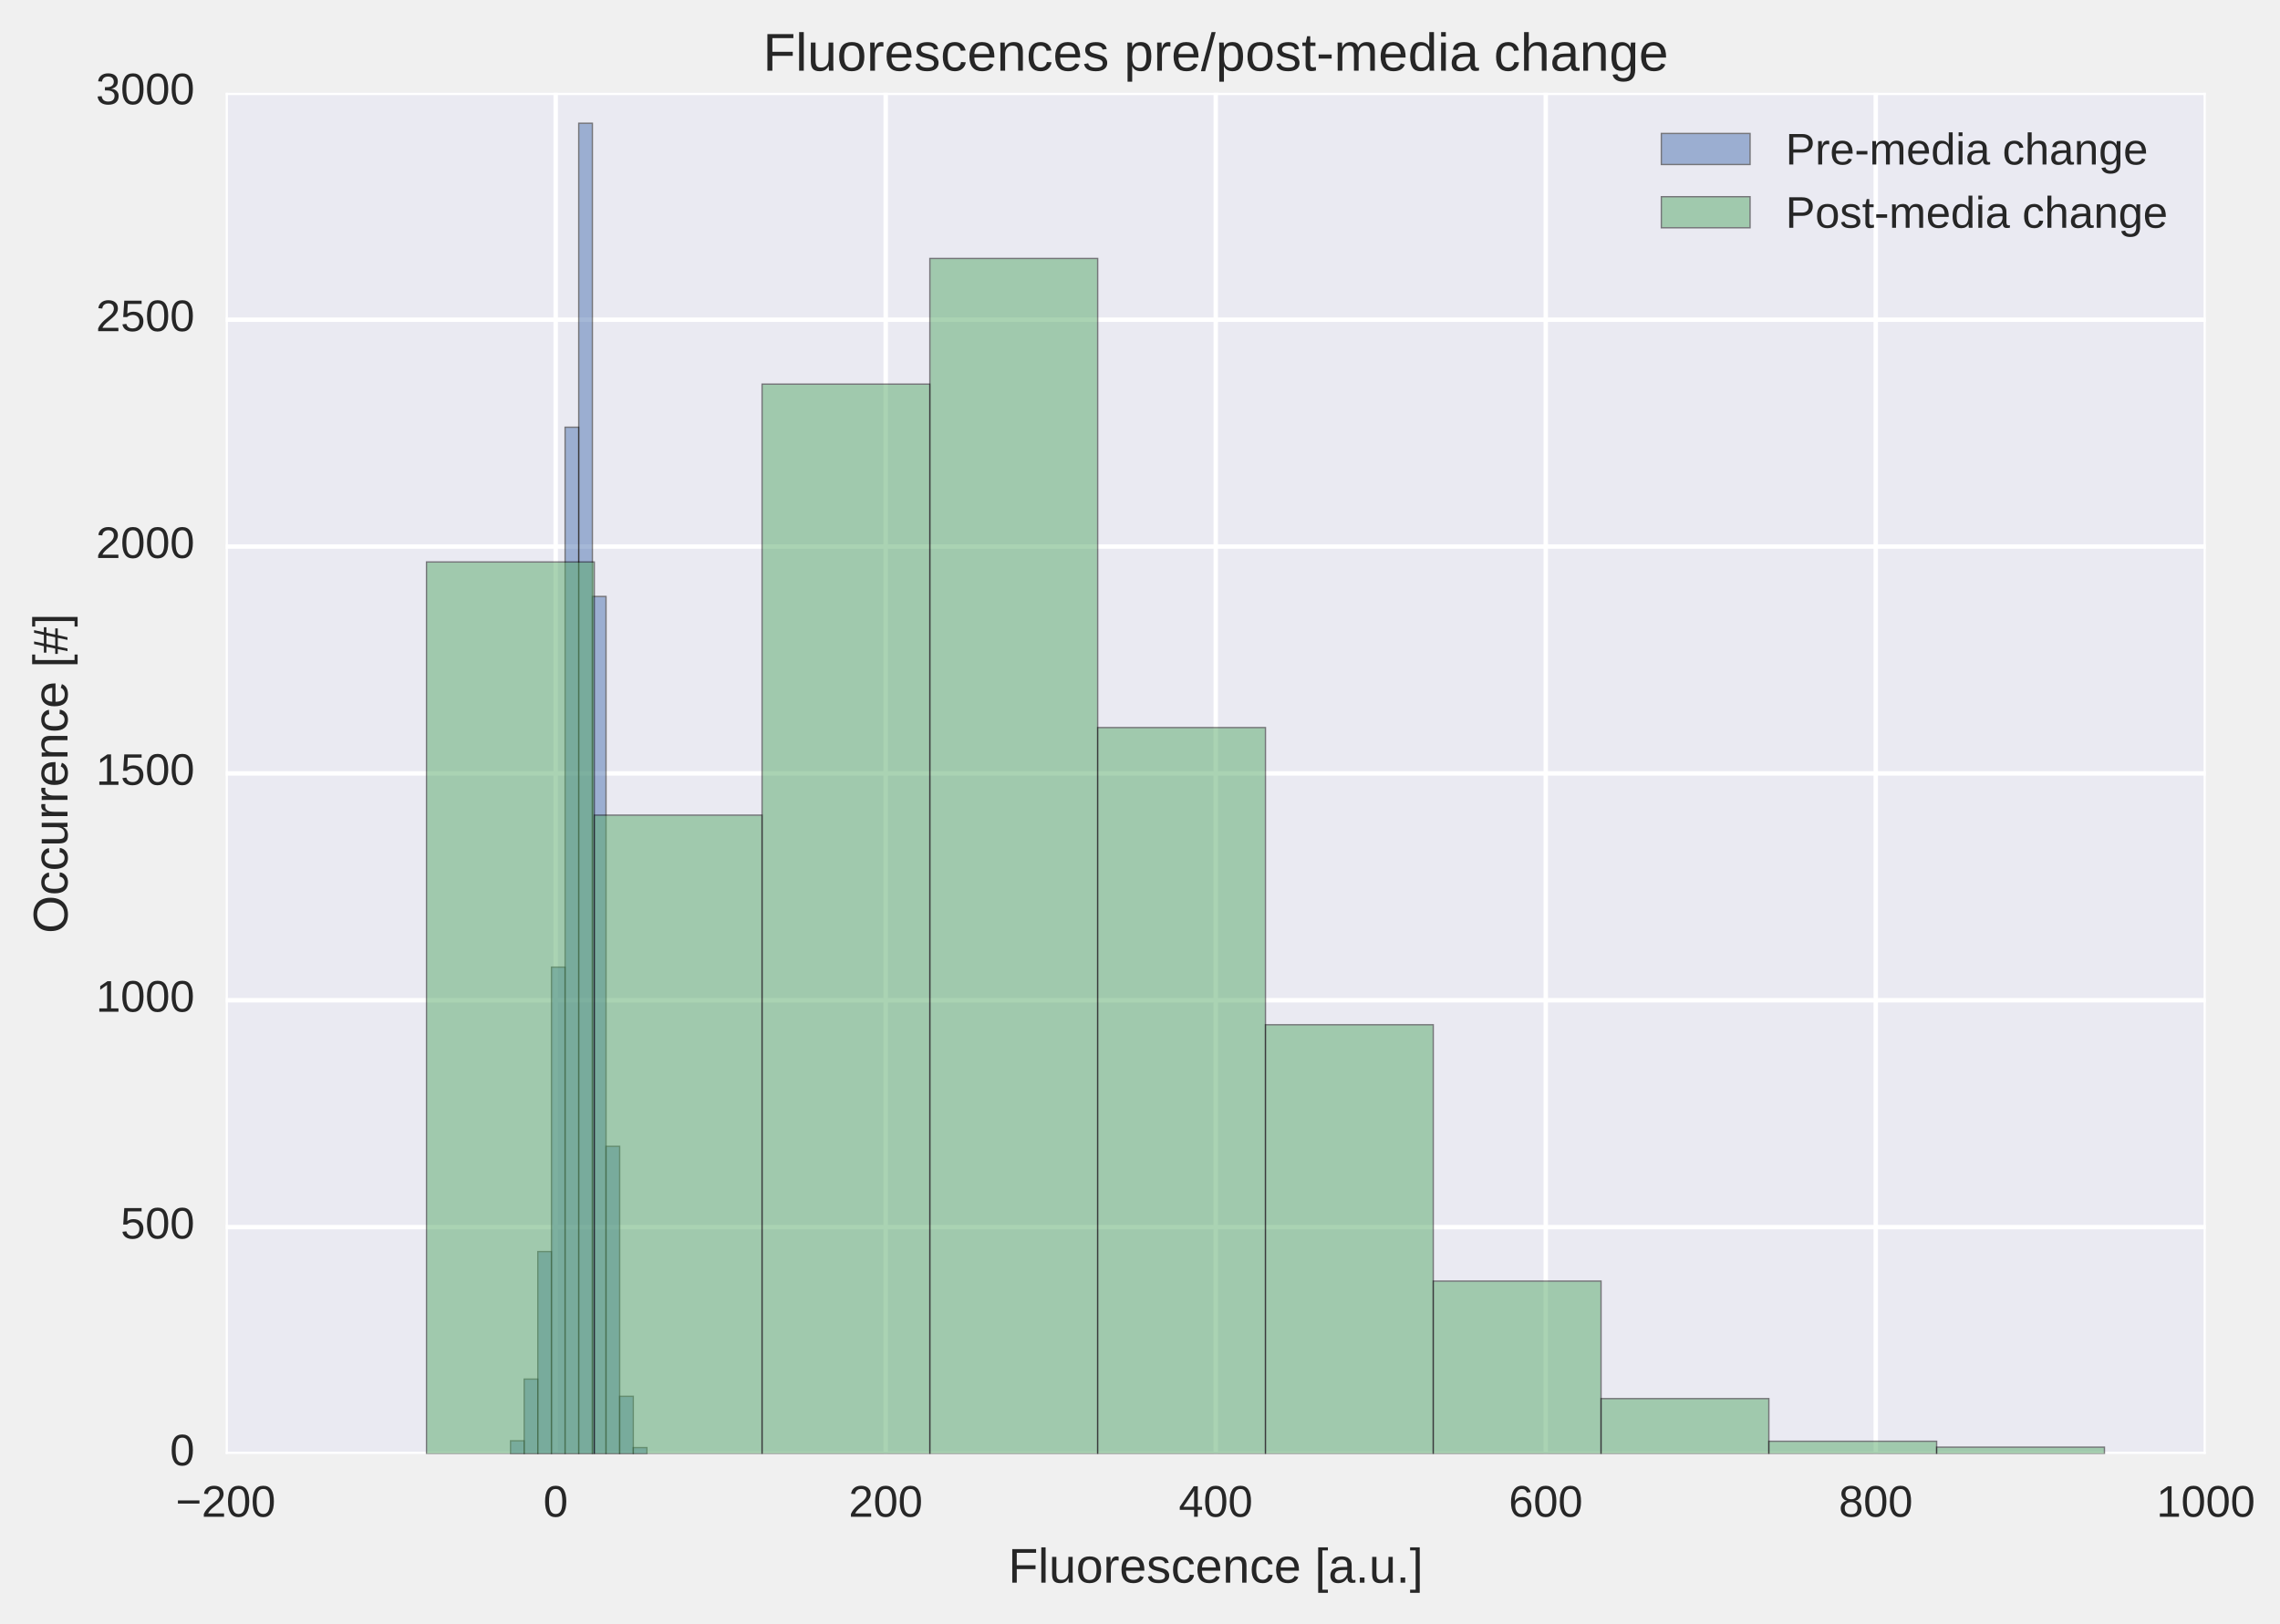
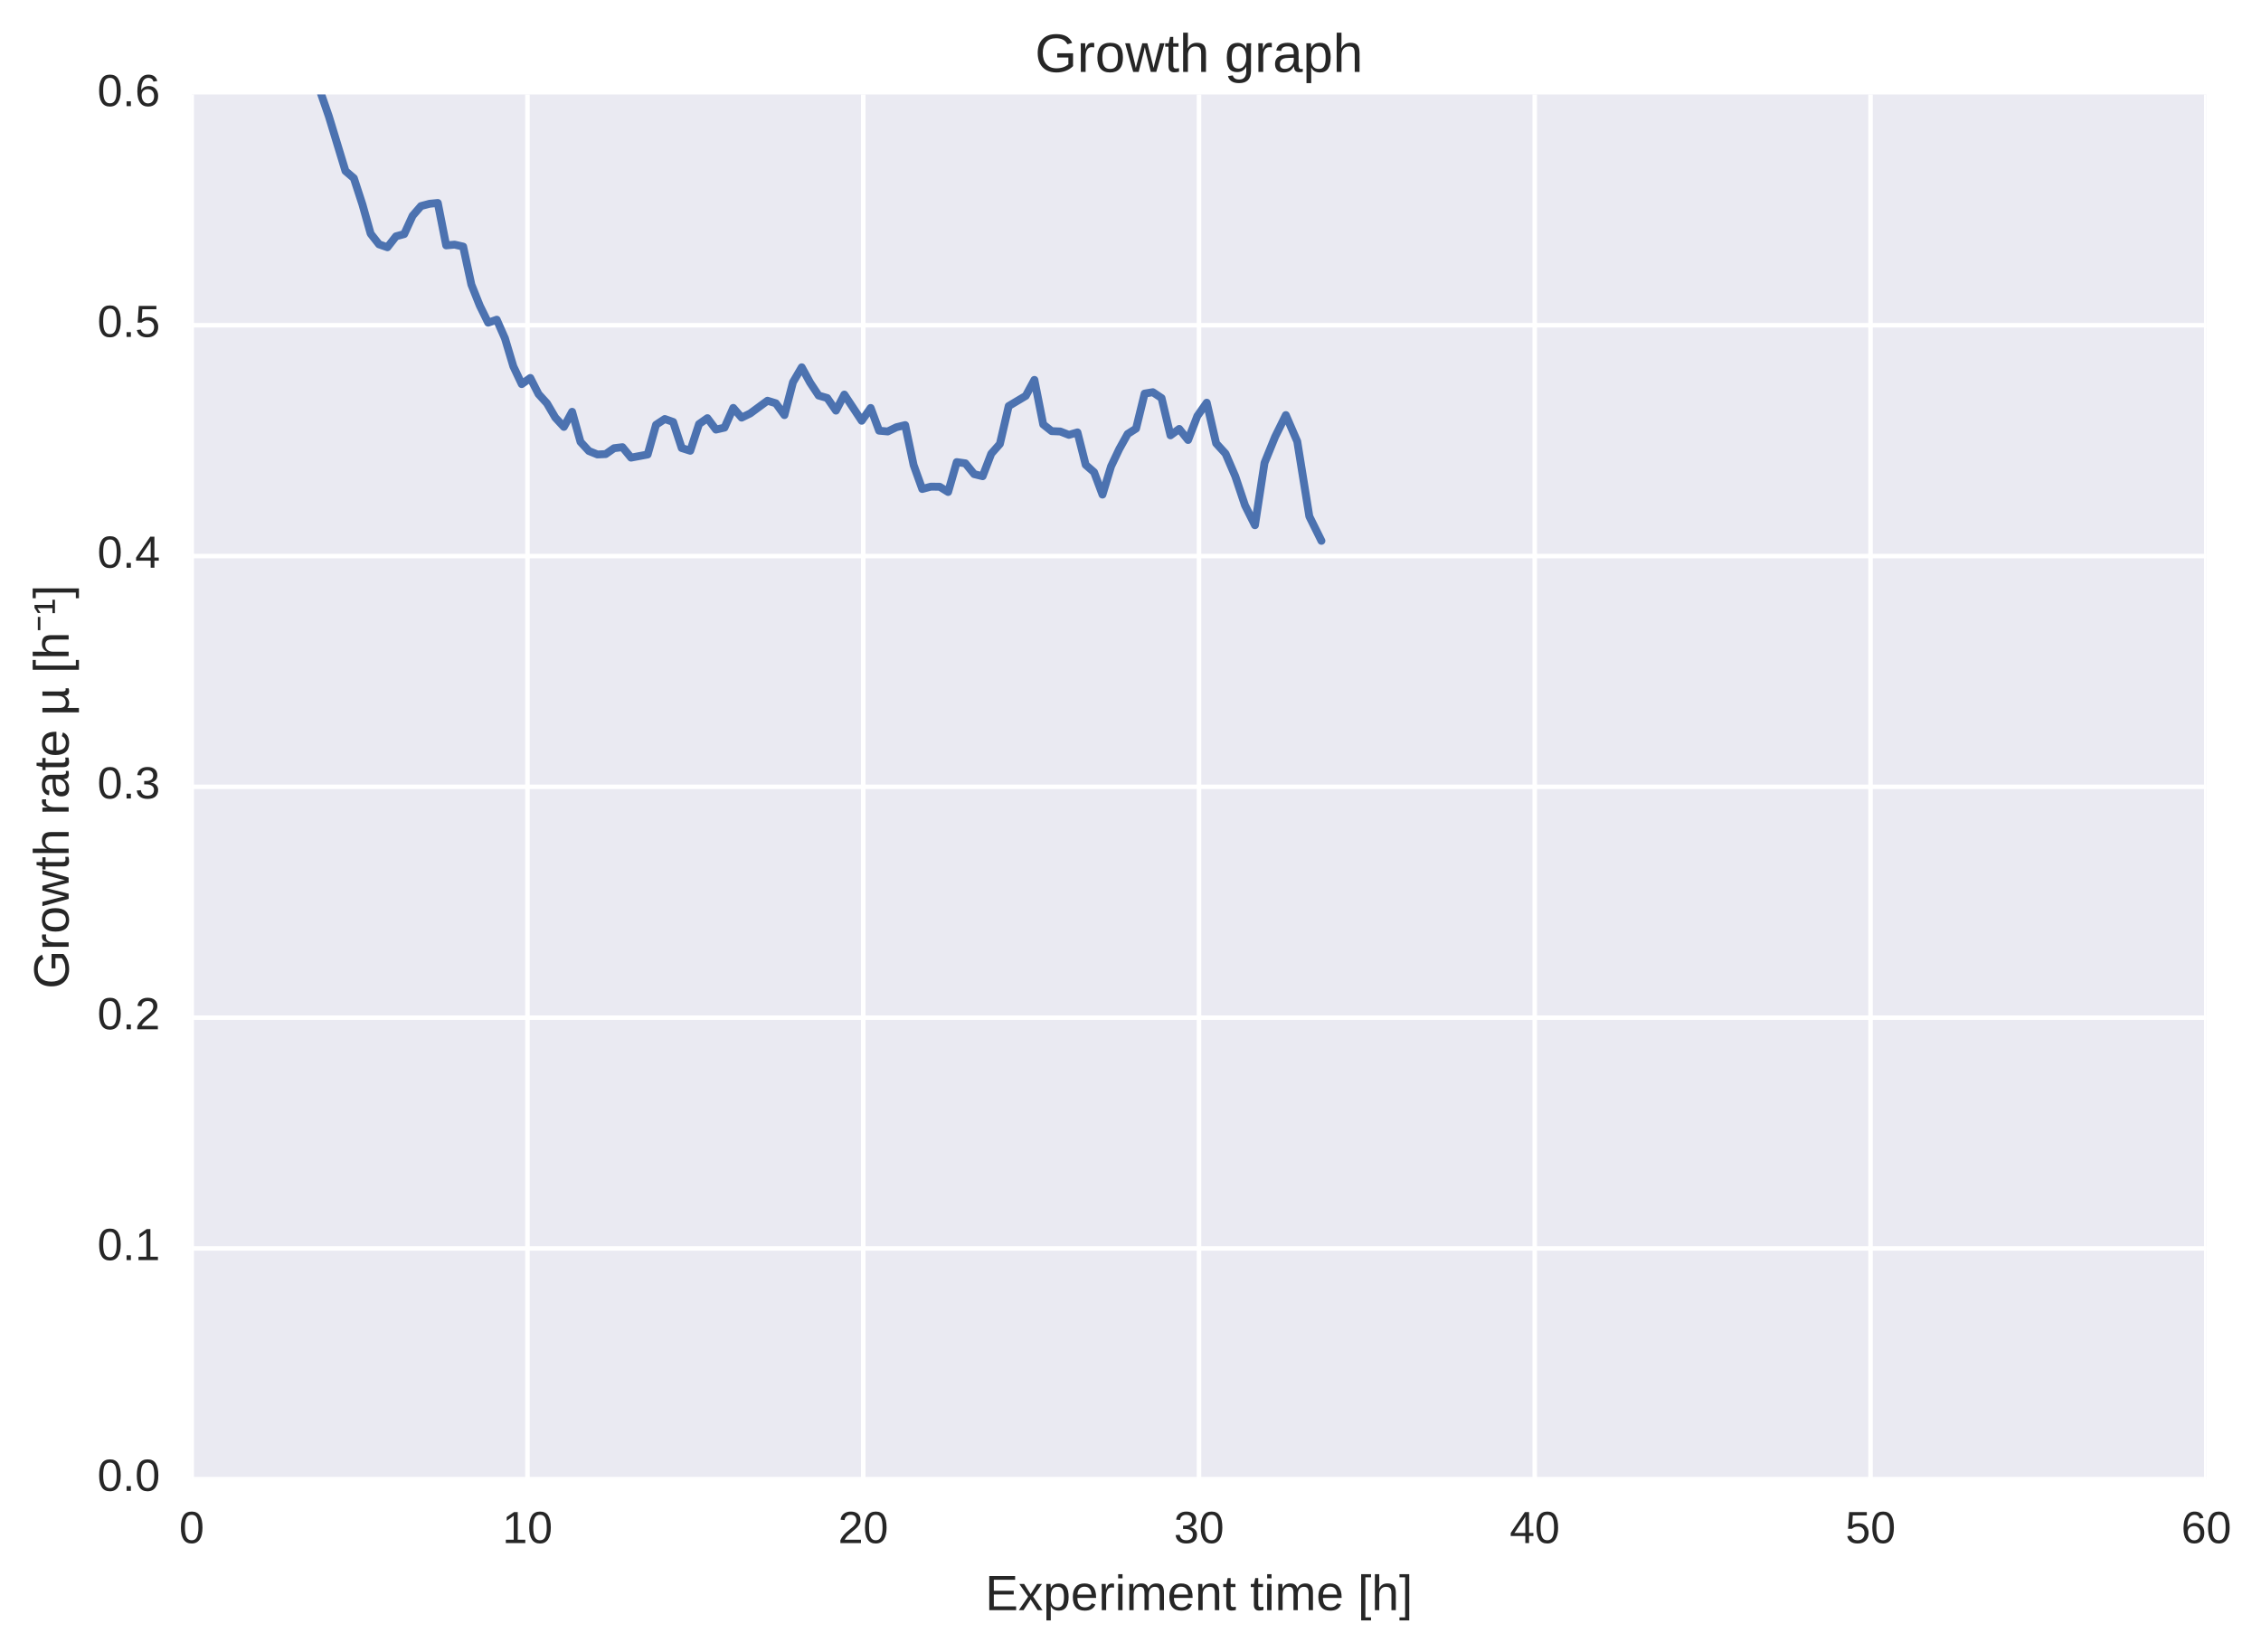
- <svg xmlns="http://www.w3.org/2000/svg" xmlns:xlink="http://www.w3.org/1999/xlink" height="366pt" version="1.1" viewBox="0 0 514 366" width="514pt">
+ <svg xmlns="http://www.w3.org/2000/svg" xmlns:xlink="http://www.w3.org/1999/xlink" height="366pt" version="1.1" viewBox="0 0 501 366" width="501pt">
  <defs>
    <style type="text/css">
*{stroke-linecap:butt;stroke-linejoin:round;}
  </style>
  </defs>
  <g id="figure_1">
    <g id="patch_1">
-       <path d=" M0 366.241 L514.811 366.241 L514.811 0 L0 0 L0 366.241" style="fill:none;" />
+       <path d=" M0 366.241 L501.212 366.241 L501.212 0 L0 0 z " style="fill:#ffffff;" />
    </g>
    <g id="axes_1">
      <g id="patch_2">
-         <path d=" M50.873 327.836 L497.273 327.836 L497.273 20.936 L50.873 20.936 z " style="fill:#eaeaf2;" />
+         <path d=" M42.478 327.836 L488.878 327.836 L488.878 20.936 L42.478 20.936 z " style="fill:#eaeaf2;" />
      </g>
      <g id="matplotlib.axis_1">
        <g id="xtick_1">
          <g id="line2d_1">
-             <path clip-path="url(#p83b50230c6)" d=" M50.873 327.836 L50.873 20.936" style="fill:none;stroke:#ffffff;stroke-linecap:round;" />
+             <path clip-path="url(#p79c2174f66)" d=" M42.478 327.836 L42.478 20.936" style="fill:none;stroke:#ffffff;stroke-linecap:round;" />
          </g>
          <g id="line2d_2">
            <defs>
              <path d=" M0 0 L0 0" id="md70f53a077" style="stroke:#262626;" />
            </defs>
            <g>
-               <use style="fill:#262626;stroke:#262626;" x="50.873" xlink:href="#md70f53a077" y="327.836" />
+               <use style="fill:#262626;stroke:#262626;" x="42.478" xlink:href="#md70f53a077" y="327.836" />
            </g>
          </g>
          <g id="line2d_3">
            <g>
-               <use style="fill:#262626;stroke:#262626;" x="50.873" xlink:href="#md70f53a077" y="20.936" />
+               <use style="fill:#262626;stroke:#262626;" x="42.478" xlink:href="#md70f53a077" y="20.936" />
            </g>
          </g>
          <g id="text_1">
-             <text style="fill:#262626;font-family:Arial;font-size:10.0px;font-style:normal;text-anchor:middle;" transform="rotate(-0, 50.87266, 341.9934)" x="50.873" y="341.993">−200</text>
+             <text style="fill:#262626;font-family:Arial;font-size:10.0px;font-style:normal;text-anchor:middle;" transform="rotate(-0, 42.47828, 341.9934)" x="42.478" y="341.993">0</text>
          </g>
        </g>
        <g id="xtick_2">
          <g id="line2d_4">
-             <path clip-path="url(#p83b50230c6)" d=" M125.273 327.836 L125.273 20.936" style="fill:none;stroke:#ffffff;stroke-linecap:round;" />
+             <path clip-path="url(#p79c2174f66)" d=" M116.878 327.836 L116.878 20.936" style="fill:none;stroke:#ffffff;stroke-linecap:round;" />
          </g>
          <g id="line2d_5">
            <g>
-               <use style="fill:#262626;stroke:#262626;" x="125.273" xlink:href="#md70f53a077" y="327.836" />
+               <use style="fill:#262626;stroke:#262626;" x="116.878" xlink:href="#md70f53a077" y="327.836" />
            </g>
          </g>
          <g id="line2d_6">
            <g>
-               <use style="fill:#262626;stroke:#262626;" x="125.273" xlink:href="#md70f53a077" y="20.936" />
+               <use style="fill:#262626;stroke:#262626;" x="116.878" xlink:href="#md70f53a077" y="20.936" />
            </g>
          </g>
          <g id="text_2">
-             <text style="fill:#262626;font-family:Arial;font-size:10.0px;font-style:normal;text-anchor:middle;" transform="rotate(-0, 125.2727, 341.9934)" x="125.273" y="341.993">0</text>
+             <text style="fill:#262626;font-family:Arial;font-size:10.0px;font-style:normal;text-anchor:middle;" transform="rotate(-0, 116.8783, 341.9934)" x="116.878" y="341.993">10</text>
          </g>
        </g>
        <g id="xtick_3">
          <g id="line2d_7">
-             <path clip-path="url(#p83b50230c6)" d=" M199.673 327.836 L199.673 20.936" style="fill:none;stroke:#ffffff;stroke-linecap:round;" />
+             <path clip-path="url(#p79c2174f66)" d=" M191.278 327.836 L191.278 20.936" style="fill:none;stroke:#ffffff;stroke-linecap:round;" />
          </g>
          <g id="line2d_8">
            <g>
-               <use style="fill:#262626;stroke:#262626;" x="199.673" xlink:href="#md70f53a077" y="327.836" />
+               <use style="fill:#262626;stroke:#262626;" x="191.278" xlink:href="#md70f53a077" y="327.836" />
            </g>
          </g>
          <g id="line2d_9">
            <g>
-               <use style="fill:#262626;stroke:#262626;" x="199.673" xlink:href="#md70f53a077" y="20.936" />
+               <use style="fill:#262626;stroke:#262626;" x="191.278" xlink:href="#md70f53a077" y="20.936" />
            </g>
          </g>
          <g id="text_3">
-             <text style="fill:#262626;font-family:Arial;font-size:10.0px;font-style:normal;text-anchor:middle;" transform="rotate(-0, 199.6727, 341.9934)" x="199.673" y="341.993">200</text>
+             <text style="fill:#262626;font-family:Arial;font-size:10.0px;font-style:normal;text-anchor:middle;" transform="rotate(-0, 191.2783, 341.9934)" x="191.278" y="341.993">20</text>
          </g>
        </g>
        <g id="xtick_4">
          <g id="line2d_10">
-             <path clip-path="url(#p83b50230c6)" d=" M274.073 327.836 L274.073 20.936" style="fill:none;stroke:#ffffff;stroke-linecap:round;" />
+             <path clip-path="url(#p79c2174f66)" d=" M265.678 327.836 L265.678 20.936" style="fill:none;stroke:#ffffff;stroke-linecap:round;" />
          </g>
          <g id="line2d_11">
            <g>
-               <use style="fill:#262626;stroke:#262626;" x="274.073" xlink:href="#md70f53a077" y="327.836" />
+               <use style="fill:#262626;stroke:#262626;" x="265.678" xlink:href="#md70f53a077" y="327.836" />
            </g>
          </g>
          <g id="line2d_12">
            <g>
-               <use style="fill:#262626;stroke:#262626;" x="274.073" xlink:href="#md70f53a077" y="20.936" />
+               <use style="fill:#262626;stroke:#262626;" x="265.678" xlink:href="#md70f53a077" y="20.936" />
            </g>
          </g>
          <g id="text_4">
-             <text style="fill:#262626;font-family:Arial;font-size:10.0px;font-style:normal;text-anchor:middle;" transform="rotate(-0, 274.0727, 341.9934)" x="274.073" y="341.993">400</text>
+             <text style="fill:#262626;font-family:Arial;font-size:10.0px;font-style:normal;text-anchor:middle;" transform="rotate(-0, 265.6783, 341.9934)" x="265.678" y="341.993">30</text>
          </g>
        </g>
        <g id="xtick_5">
          <g id="line2d_13">
-             <path clip-path="url(#p83b50230c6)" d=" M348.473 327.836 L348.473 20.936" style="fill:none;stroke:#ffffff;stroke-linecap:round;" />
+             <path clip-path="url(#p79c2174f66)" d=" M340.078 327.836 L340.078 20.936" style="fill:none;stroke:#ffffff;stroke-linecap:round;" />
          </g>
          <g id="line2d_14">
            <g>
-               <use style="fill:#262626;stroke:#262626;" x="348.473" xlink:href="#md70f53a077" y="327.836" />
+               <use style="fill:#262626;stroke:#262626;" x="340.078" xlink:href="#md70f53a077" y="327.836" />
            </g>
          </g>
          <g id="line2d_15">
            <g>
-               <use style="fill:#262626;stroke:#262626;" x="348.473" xlink:href="#md70f53a077" y="20.936" />
+               <use style="fill:#262626;stroke:#262626;" x="340.078" xlink:href="#md70f53a077" y="20.936" />
            </g>
          </g>
          <g id="text_5">
-             <text style="fill:#262626;font-family:Arial;font-size:10.0px;font-style:normal;text-anchor:middle;" transform="rotate(-0, 348.4727, 341.9934)" x="348.473" y="341.993">600</text>
+             <text style="fill:#262626;font-family:Arial;font-size:10.0px;font-style:normal;text-anchor:middle;" transform="rotate(-0, 340.0783, 341.9934)" x="340.078" y="341.993">40</text>
          </g>
        </g>
        <g id="xtick_6">
          <g id="line2d_16">
-             <path clip-path="url(#p83b50230c6)" d=" M422.873 327.836 L422.873 20.936" style="fill:none;stroke:#ffffff;stroke-linecap:round;" />
+             <path clip-path="url(#p79c2174f66)" d=" M414.478 327.836 L414.478 20.936" style="fill:none;stroke:#ffffff;stroke-linecap:round;" />
          </g>
          <g id="line2d_17">
            <g>
-               <use style="fill:#262626;stroke:#262626;" x="422.873" xlink:href="#md70f53a077" y="327.836" />
+               <use style="fill:#262626;stroke:#262626;" x="414.478" xlink:href="#md70f53a077" y="327.836" />
            </g>
          </g>
          <g id="line2d_18">
            <g>
-               <use style="fill:#262626;stroke:#262626;" x="422.873" xlink:href="#md70f53a077" y="20.936" />
+               <use style="fill:#262626;stroke:#262626;" x="414.478" xlink:href="#md70f53a077" y="20.936" />
            </g>
          </g>
          <g id="text_6">
-             <text style="fill:#262626;font-family:Arial;font-size:10.0px;font-style:normal;text-anchor:middle;" transform="rotate(-0, 422.8727, 341.9934)" x="422.873" y="341.993">800</text>
+             <text style="fill:#262626;font-family:Arial;font-size:10.0px;font-style:normal;text-anchor:middle;" transform="rotate(-0, 414.4783, 341.9934)" x="414.478" y="341.993">50</text>
          </g>
        </g>
        <g id="xtick_7">
          <g id="line2d_19">
-             <path clip-path="url(#p83b50230c6)" d=" M497.273 327.836 L497.273 20.936" style="fill:none;stroke:#ffffff;stroke-linecap:round;" />
+             <path clip-path="url(#p79c2174f66)" d=" M488.878 327.836 L488.878 20.936" style="fill:none;stroke:#ffffff;stroke-linecap:round;" />
          </g>
          <g id="line2d_20">
            <g>
-               <use style="fill:#262626;stroke:#262626;" x="497.273" xlink:href="#md70f53a077" y="327.836" />
+               <use style="fill:#262626;stroke:#262626;" x="488.878" xlink:href="#md70f53a077" y="327.836" />
            </g>
          </g>
          <g id="line2d_21">
            <g>
-               <use style="fill:#262626;stroke:#262626;" x="497.273" xlink:href="#md70f53a077" y="20.936" />
+               <use style="fill:#262626;stroke:#262626;" x="488.878" xlink:href="#md70f53a077" y="20.936" />
            </g>
          </g>
          <g id="text_7">
-             <text style="fill:#262626;font-family:Arial;font-size:10.0px;font-style:normal;text-anchor:middle;" transform="rotate(-0, 497.2727, 341.9934)" x="497.273" y="341.993">1000</text>
+             <text style="fill:#262626;font-family:Arial;font-size:10.0px;font-style:normal;text-anchor:middle;" transform="rotate(-0, 488.8783, 341.9934)" x="488.878" y="341.993">60</text>
          </g>
        </g>
        <g id="text_8">
-           <text style="fill:#262626;font-family:Arial;font-size:11.0px;font-style:normal;text-anchor:middle;" transform="rotate(-0, 274.0727, 356.8545)" x="274.073" y="356.855">Fluorescence [a.u.]</text>
+           <text style="fill:#262626;font-family:Arial;font-size:11.0px;font-style:normal;text-anchor:middle;" transform="rotate(-0, 265.6783, 356.8545)" x="265.678" y="356.855">Experiment time [h]</text>
        </g>
      </g>
      <g id="matplotlib.axis_2">
        <g id="ytick_1">
          <g id="line2d_22">
-             <path clip-path="url(#p83b50230c6)" d=" M50.873 327.836 L497.273 327.836" style="fill:none;stroke:#ffffff;stroke-linecap:round;" />
+             <path clip-path="url(#p79c2174f66)" d=" M42.478 327.836 L488.878 327.836" style="fill:none;stroke:#ffffff;stroke-linecap:round;" />
          </g>
          <g id="line2d_23">
            <g>
-               <use style="fill:#262626;stroke:#262626;" x="50.873" xlink:href="#md70f53a077" y="327.836" />
+               <use style="fill:#262626;stroke:#262626;" x="42.478" xlink:href="#md70f53a077" y="327.836" />
            </g>
          </g>
          <g id="line2d_24">
            <g>
-               <use style="fill:#262626;stroke:#262626;" x="497.273" xlink:href="#md70f53a077" y="327.836" />
+               <use style="fill:#262626;stroke:#262626;" x="488.878" xlink:href="#md70f53a077" y="327.836" />
            </g>
          </g>
          <g id="text_9">
-             <text style="fill:#262626;font-family:Arial;font-size:10.0px;font-style:normal;text-anchor:end;" transform="rotate(-0, 43.87266, 330.4208)" x="43.873" y="330.421">0</text>
+             <text style="fill:#262626;font-family:Arial;font-size:10.0px;font-style:normal;text-anchor:end;" transform="rotate(-0, 35.47828, 330.4208)" x="35.478" y="330.421">0.0</text>
          </g>
        </g>
        <g id="ytick_2">
          <g id="line2d_25">
-             <path clip-path="url(#p83b50230c6)" d=" M50.873 276.686 L497.273 276.686" style="fill:none;stroke:#ffffff;stroke-linecap:round;" />
+             <path clip-path="url(#p79c2174f66)" d=" M42.478 276.686 L488.878 276.686" style="fill:none;stroke:#ffffff;stroke-linecap:round;" />
          </g>
          <g id="line2d_26">
            <g>
-               <use style="fill:#262626;stroke:#262626;" x="50.873" xlink:href="#md70f53a077" y="276.686" />
+               <use style="fill:#262626;stroke:#262626;" x="42.478" xlink:href="#md70f53a077" y="276.686" />
            </g>
          </g>
          <g id="line2d_27">
            <g>
-               <use style="fill:#262626;stroke:#262626;" x="497.273" xlink:href="#md70f53a077" y="276.686" />
+               <use style="fill:#262626;stroke:#262626;" x="488.878" xlink:href="#md70f53a077" y="276.686" />
            </g>
          </g>
          <g id="text_10">
-             <text style="fill:#262626;font-family:Arial;font-size:10.0px;font-style:normal;text-anchor:end;" transform="rotate(-0, 43.87266, 279.2708)" x="43.873" y="279.271">500</text>
+             <text style="fill:#262626;font-family:Arial;font-size:10.0px;font-style:normal;text-anchor:end;" transform="rotate(-0, 35.47828, 279.2708)" x="35.478" y="279.271">0.1</text>
          </g>
        </g>
        <g id="ytick_3">
          <g id="line2d_28">
-             <path clip-path="url(#p83b50230c6)" d=" M50.873 225.536 L497.273 225.536" style="fill:none;stroke:#ffffff;stroke-linecap:round;" />
+             <path clip-path="url(#p79c2174f66)" d=" M42.478 225.536 L488.878 225.536" style="fill:none;stroke:#ffffff;stroke-linecap:round;" />
          </g>
          <g id="line2d_29">
            <g>
-               <use style="fill:#262626;stroke:#262626;" x="50.873" xlink:href="#md70f53a077" y="225.536" />
+               <use style="fill:#262626;stroke:#262626;" x="42.478" xlink:href="#md70f53a077" y="225.536" />
            </g>
          </g>
          <g id="line2d_30">
            <g>
-               <use style="fill:#262626;stroke:#262626;" x="497.273" xlink:href="#md70f53a077" y="225.536" />
+               <use style="fill:#262626;stroke:#262626;" x="488.878" xlink:href="#md70f53a077" y="225.536" />
            </g>
          </g>
          <g id="text_11">
-             <text style="fill:#262626;font-family:Arial;font-size:10.0px;font-style:normal;text-anchor:end;" transform="rotate(-0, 43.87266, 228.1208)" x="43.873" y="228.121">1000</text>
+             <text style="fill:#262626;font-family:Arial;font-size:10.0px;font-style:normal;text-anchor:end;" transform="rotate(-0, 35.47828, 228.1208)" x="35.478" y="228.121">0.2</text>
          </g>
        </g>
        <g id="ytick_4">
          <g id="line2d_31">
-             <path clip-path="url(#p83b50230c6)" d=" M50.873 174.386 L497.273 174.386" style="fill:none;stroke:#ffffff;stroke-linecap:round;" />
+             <path clip-path="url(#p79c2174f66)" d=" M42.478 174.386 L488.878 174.386" style="fill:none;stroke:#ffffff;stroke-linecap:round;" />
          </g>
          <g id="line2d_32">
            <g>
-               <use style="fill:#262626;stroke:#262626;" x="50.873" xlink:href="#md70f53a077" y="174.386" />
+               <use style="fill:#262626;stroke:#262626;" x="42.478" xlink:href="#md70f53a077" y="174.386" />
            </g>
          </g>
          <g id="line2d_33">
            <g>
-               <use style="fill:#262626;stroke:#262626;" x="497.273" xlink:href="#md70f53a077" y="174.386" />
+               <use style="fill:#262626;stroke:#262626;" x="488.878" xlink:href="#md70f53a077" y="174.386" />
            </g>
          </g>
          <g id="text_12">
-             <text style="fill:#262626;font-family:Arial;font-size:10.0px;font-style:normal;text-anchor:end;" transform="rotate(-0, 43.87266, 176.9708)" x="43.873" y="176.971">1500</text>
+             <text style="fill:#262626;font-family:Arial;font-size:10.0px;font-style:normal;text-anchor:end;" transform="rotate(-0, 35.47828, 176.9708)" x="35.478" y="176.971">0.3</text>
          </g>
        </g>
        <g id="ytick_5">
          <g id="line2d_34">
-             <path clip-path="url(#p83b50230c6)" d=" M50.873 123.236 L497.273 123.236" style="fill:none;stroke:#ffffff;stroke-linecap:round;" />
+             <path clip-path="url(#p79c2174f66)" d=" M42.478 123.236 L488.878 123.236" style="fill:none;stroke:#ffffff;stroke-linecap:round;" />
          </g>
          <g id="line2d_35">
            <g>
-               <use style="fill:#262626;stroke:#262626;" x="50.873" xlink:href="#md70f53a077" y="123.236" />
+               <use style="fill:#262626;stroke:#262626;" x="42.478" xlink:href="#md70f53a077" y="123.236" />
            </g>
          </g>
          <g id="line2d_36">
            <g>
-               <use style="fill:#262626;stroke:#262626;" x="497.273" xlink:href="#md70f53a077" y="123.236" />
+               <use style="fill:#262626;stroke:#262626;" x="488.878" xlink:href="#md70f53a077" y="123.236" />
            </g>
          </g>
          <g id="text_13">
-             <text style="fill:#262626;font-family:Arial;font-size:10.0px;font-style:normal;text-anchor:end;" transform="rotate(-0, 43.87266, 125.8208)" x="43.873" y="125.821">2000</text>
+             <text style="fill:#262626;font-family:Arial;font-size:10.0px;font-style:normal;text-anchor:end;" transform="rotate(-0, 35.47828, 125.8208)" x="35.478" y="125.821">0.4</text>
          </g>
        </g>
        <g id="ytick_6">
          <g id="line2d_37">
-             <path clip-path="url(#p83b50230c6)" d=" M50.873 72.086 L497.273 72.086" style="fill:none;stroke:#ffffff;stroke-linecap:round;" />
+             <path clip-path="url(#p79c2174f66)" d=" M42.478 72.086 L488.878 72.086" style="fill:none;stroke:#ffffff;stroke-linecap:round;" />
          </g>
          <g id="line2d_38">
            <g>
-               <use style="fill:#262626;stroke:#262626;" x="50.873" xlink:href="#md70f53a077" y="72.086" />
+               <use style="fill:#262626;stroke:#262626;" x="42.478" xlink:href="#md70f53a077" y="72.086" />
            </g>
          </g>
          <g id="line2d_39">
            <g>
-               <use style="fill:#262626;stroke:#262626;" x="497.273" xlink:href="#md70f53a077" y="72.086" />
+               <use style="fill:#262626;stroke:#262626;" x="488.878" xlink:href="#md70f53a077" y="72.086" />
            </g>
          </g>
          <g id="text_14">
-             <text style="fill:#262626;font-family:Arial;font-size:10.0px;font-style:normal;text-anchor:end;" transform="rotate(-0, 43.87266, 74.67078)" x="43.873" y="74.671">2500</text>
+             <text style="fill:#262626;font-family:Arial;font-size:10.0px;font-style:normal;text-anchor:end;" transform="rotate(-0, 35.47828, 74.67078)" x="35.478" y="74.671">0.5</text>
          </g>
        </g>
        <g id="ytick_7">
-           <g id="line2d_40">
-             <path clip-path="url(#p83b50230c6)" d=" M50.873 20.936 L497.273 20.936" style="fill:none;stroke:#ffffff;stroke-linecap:round;" />
-           </g>
-           <g id="line2d_41">
-             <g>
-               <use style="fill:#262626;stroke:#262626;" x="50.873" xlink:href="#md70f53a077" y="20.936" />
-             </g>
-           </g>
-           <g id="line2d_42">
-             <g>
-               <use style="fill:#262626;stroke:#262626;" x="497.273" xlink:href="#md70f53a077" y="20.936" />
-             </g>
-           </g>
          <g id="text_15">
-             <text style="fill:#262626;font-family:Arial;font-size:10.0px;font-style:normal;text-anchor:end;" transform="rotate(-0, 43.87266, 23.52078)" x="43.873" y="23.521">3000</text>
+             <text style="fill:#262626;font-family:Arial;font-size:10.0px;font-style:normal;text-anchor:end;" transform="rotate(-0, 35.47828, 23.52078)" x="35.478" y="23.521">0.6</text>
          </g>
        </g>
        <g id="text_16">
-           <text style="fill:#262626;font-family:Arial;font-size:11.0px;font-style:normal;text-anchor:middle;" transform="rotate(-90, 15.21453, 174.3856)" x="15.215" y="174.386">Occurrence [#]</text>
-         </g>
+           <text style="fill:#262626;font-family:Arial;font-size:11.0px;font-style:normal;text-anchor:middle;" transform="rotate(-90, 15.20766, 174.3856)" x="15.208" y="174.386">Growth rate µ [h⁻¹]</text>
+         </g>
+       </g>
+       <g id="line2d_40">
+         <path clip-path="url(#p79c2174f66)" d=" M70.967 20.289 L72.869 25.792 L76.548 37.899 L78.408 39.488 L80.309 45.322 L82.128 51.788 L83.987 54.153 L85.847 54.801 L87.749 52.373 L89.568 51.88 L91.427 47.816 L93.287 45.669 L95.188 45.162 L97.008 44.982 L98.867 54.382 L100.728 54.216 L102.629 54.651 L104.448 63.073 L106.308 67.729 L108.168 71.518 L110.069 70.851 L111.888 74.99 L113.748 81.203 L115.608 85.128 L117.509 83.765 L119.328 87.34 L121.188 89.38 L123.048 92.55 L124.949 94.61 L126.768 91.267 L128.628 97.935 L130.488 99.956 L132.389 100.724 L134.208 100.638 L136.068 99.336 L137.928 99.109 L139.829 101.422 L143.508 100.732 L145.368 94.141 L147.305 92.862 L149.161 93.521 L151.057 99.302 L152.954 99.903 L154.891 93.984 L156.747 92.674 L158.643 95.209 L160.54 94.772 L162.477 90.402 L164.333 92.558 L166.229 91.633 L170.064 88.811 L171.919 89.381 L173.816 92.001 L175.712 84.709 L177.65 81.403 L179.505 84.8 L181.401 87.664 L183.298 88.21 L185.235 91.005 L187.091 87.448 L190.937 93.257 L192.926 90.417 L194.797 95.453 L196.708 95.627 L198.62 94.697 L200.573 94.216 L202.444 103.079 L204.355 108.377 L206.266 107.857 L208.219 107.881 L210.09 109.036 L212.001 102.413 L213.913 102.687 L215.865 105.084 L217.736 105.543 L219.647 100.552 L221.559 98.39 L223.511 89.992 L227.294 87.734 L229.205 84.194 L231.158 94.064 L233.029 95.55 L234.94 95.631 L236.85 96.376 L238.751 95.831 L240.571 103.03 L242.43 104.648 L244.29 109.62 L246.191 103.361 L248.01 99.52 L249.87 96.177 L251.73 94.987 L253.631 87.229 L255.45 86.921 L257.384 88.224 L259.36 96.484 L261.295 95.06 L263.262 97.519 L265.312 92.202 L267.395 89.249 L269.478 98.257 L271.561 100.54 L273.718 105.566 L275.876 112.008 L278.075 116.404 L280.192 102.595 L282.539 96.815 L284.92 91.993 L287.45 97.846 L290.128 114.453 L292.807 119.867 L292.807 119.867" style="fill:none;stroke:#4c72b0;stroke-linecap:round;stroke-width:1.75;" />
      </g>
      <g id="patch_3">
-         <path clip-path="url(#p83b50230c6)" d=" M115.101 327.836 L118.174 327.836 L118.174 324.869 L115.101 324.869 z " style="fill:#4c72b0;opacity:0.5;stroke:#000000;stroke-linejoin:miter;stroke-width:0.3;" />
+         <path d=" M42.478 20.936 L488.878 20.936" style="fill:none;" />
      </g>
      <g id="patch_4">
-         <path clip-path="url(#p83b50230c6)" d=" M118.174 327.836 L121.248 327.836 L121.248 310.956 L118.174 310.956 z " style="fill:#4c72b0;opacity:0.5;stroke:#000000;stroke-linejoin:miter;stroke-width:0.3;" />
+         <path d=" M42.478 327.836 L42.478 20.936" style="fill:none;" />
      </g>
      <g id="patch_5">
-         <path clip-path="url(#p83b50230c6)" d=" M121.248 327.836 L124.322 327.836 L124.322 282.21 L121.248 282.21 z " style="fill:#4c72b0;opacity:0.5;stroke:#000000;stroke-linejoin:miter;stroke-width:0.3;" />
+         <path d=" M42.478 327.836 L488.878 327.836" style="fill:none;" />
      </g>
      <g id="patch_6">
-         <path clip-path="url(#p83b50230c6)" d=" M124.322 327.836 L127.396 327.836 L127.396 218.068 L124.322 218.068 z " style="fill:#4c72b0;opacity:0.5;stroke:#000000;stroke-linejoin:miter;stroke-width:0.3;" />
-       </g>
-       <g id="patch_7">
-         <path clip-path="url(#p83b50230c6)" d=" M127.396 327.836 L130.47 327.836 L130.47 96.331 L127.396 96.331 z " style="fill:#4c72b0;opacity:0.5;stroke:#000000;stroke-linejoin:miter;stroke-width:0.3;" />
-       </g>
-       <g id="patch_8">
-         <path clip-path="url(#p83b50230c6)" d=" M130.47 327.836 L133.544 327.836 L133.544 27.79 L130.47 27.79 z " style="fill:#4c72b0;opacity:0.5;stroke:#000000;stroke-linejoin:miter;stroke-width:0.3;" />
-       </g>
-       <g id="patch_9">
-         <path clip-path="url(#p83b50230c6)" d=" M133.544 327.836 L136.617 327.836 L136.617 134.489 L133.544 134.489 z " style="fill:#4c72b0;opacity:0.5;stroke:#000000;stroke-linejoin:miter;stroke-width:0.3;" />
-       </g>
-       <g id="patch_10">
-         <path clip-path="url(#p83b50230c6)" d=" M136.617 327.836 L139.691 327.836 L139.691 258.476 L136.617 258.476 z " style="fill:#4c72b0;opacity:0.5;stroke:#000000;stroke-linejoin:miter;stroke-width:0.3;" />
-       </g>
-       <g id="patch_11">
-         <path clip-path="url(#p83b50230c6)" d=" M139.691 327.836 L142.765 327.836 L142.765 314.844 L139.691 314.844 z " style="fill:#4c72b0;opacity:0.5;stroke:#000000;stroke-linejoin:miter;stroke-width:0.3;" />
-       </g>
-       <g id="patch_12">
-         <path clip-path="url(#p83b50230c6)" d=" M142.765 327.836 L145.839 327.836 L145.839 326.403 L142.765 326.403 z " style="fill:#4c72b0;opacity:0.5;stroke:#000000;stroke-linejoin:miter;stroke-width:0.3;" />
-       </g>
-       <g id="patch_13">
-         <path clip-path="url(#p83b50230c6)" d=" M96.149 327.836 L133.976 327.836 L133.976 126.714 L96.149 126.714 z " style="fill:#55a868;opacity:0.5;stroke:#000000;stroke-linejoin:miter;stroke-width:0.3;" />
-       </g>
-       <g id="patch_14">
-         <path clip-path="url(#p83b50230c6)" d=" M133.976 327.836 L171.803 327.836 L171.803 183.797 L133.976 183.797 z " style="fill:#55a868;opacity:0.5;stroke:#000000;stroke-linejoin:miter;stroke-width:0.3;" />
-       </g>
-       <g id="patch_15">
-         <path clip-path="url(#p83b50230c6)" d=" M171.803 327.836 L209.63 327.836 L209.63 86.612 L171.803 86.612 z " style="fill:#55a868;opacity:0.5;stroke:#000000;stroke-linejoin:miter;stroke-width:0.3;" />
-       </g>
-       <g id="patch_16">
-         <path clip-path="url(#p83b50230c6)" d=" M209.63 327.836 L247.457 327.836 L247.457 58.275 L209.63 58.275 z " style="fill:#55a868;opacity:0.5;stroke:#000000;stroke-linejoin:miter;stroke-width:0.3;" />
-       </g>
-       <g id="patch_17">
-         <path clip-path="url(#p83b50230c6)" d=" M247.457 327.836 L285.284 327.836 L285.284 164.053 L247.457 164.053 z " style="fill:#55a868;opacity:0.5;stroke:#000000;stroke-linejoin:miter;stroke-width:0.3;" />
-       </g>
-       <g id="patch_18">
-         <path clip-path="url(#p83b50230c6)" d=" M285.284 327.836 L323.111 327.836 L323.111 231.06 L285.284 231.06 z " style="fill:#55a868;opacity:0.5;stroke:#000000;stroke-linejoin:miter;stroke-width:0.3;" />
-       </g>
-       <g id="patch_19">
-         <path clip-path="url(#p83b50230c6)" d=" M323.111 327.836 L360.938 327.836 L360.938 288.859 L323.111 288.859 z " style="fill:#55a868;opacity:0.5;stroke:#000000;stroke-linejoin:miter;stroke-width:0.3;" />
-       </g>
-       <g id="patch_20">
-         <path clip-path="url(#p83b50230c6)" d=" M360.938 327.836 L398.765 327.836 L398.765 315.355 L360.938 315.355 z " style="fill:#55a868;opacity:0.5;stroke:#000000;stroke-linejoin:miter;stroke-width:0.3;" />
-       </g>
-       <g id="patch_21">
-         <path clip-path="url(#p83b50230c6)" d=" M398.765 327.836 L436.592 327.836 L436.592 324.971 L398.765 324.971 z " style="fill:#55a868;opacity:0.5;stroke:#000000;stroke-linejoin:miter;stroke-width:0.3;" />
-       </g>
-       <g id="patch_22">
-         <path clip-path="url(#p83b50230c6)" d=" M436.592 327.836 L474.42 327.836 L474.42 326.301 L436.592 326.301 z " style="fill:#55a868;opacity:0.5;stroke:#000000;stroke-linejoin:miter;stroke-width:0.3;" />
-       </g>
-       <g id="patch_23">
-         <path d=" M50.873 20.936 L497.273 20.936" style="fill:none;" />
-       </g>
-       <g id="patch_24">
-         <path d=" M497.273 327.836 L497.273 20.936" style="fill:none;" />
-       </g>
-       <g id="patch_25">
-         <path d=" M50.873 327.836 L50.873 20.936" style="fill:none;" />
-       </g>
-       <g id="patch_26">
-         <path d=" M50.873 327.836 L497.273 327.836" style="fill:none;" />
+         <path d=" M488.878 327.836 L488.878 20.936" style="fill:none;" />
      </g>
      <g id="text_17">
-         <text style="fill:#262626;font-family:Arial;font-size:12.0px;font-style:normal;text-anchor:middle;" transform="rotate(-0, 274.0727, 15.93562)" x="274.073" y="15.936">Fluorescences pre/post-media change</text>
-       </g>
-       <g id="legend_1">
-         <g id="patch_27">
-           <path d=" M374.53 37.093 L394.53 37.093 L394.53 30.093 L374.53 30.093 z " style="fill:#4c72b0;opacity:0.5;stroke:#000000;stroke-linejoin:miter;stroke-width:0.3;" />
-         </g>
-         <g id="text_18">
-           <text style="fill:#262626;font-family:Arial;font-size:10.0px;font-style:normal;text-anchor:start;" transform="rotate(-0, 402.5305, 37.09344)" x="402.53" y="37.093">Pre-media change</text>
-         </g>
-         <g id="patch_28">
-           <path d=" M374.53 51.356 L394.53 51.356 L394.53 44.356 L374.53 44.356 z " style="fill:#55a868;opacity:0.5;stroke:#000000;stroke-linejoin:miter;stroke-width:0.3;" />
-         </g>
-         <g id="text_19">
-           <text style="fill:#262626;font-family:Arial;font-size:10.0px;font-style:normal;text-anchor:start;" transform="rotate(-0, 402.5305, 51.35594)" x="402.53" y="51.356">Post-media change</text>
-         </g>
+         <text style="fill:#262626;font-family:Arial;font-size:12.0px;font-style:normal;text-anchor:middle;" transform="rotate(-0, 265.6783, 15.93562)" x="265.678" y="15.936">Growth graph</text>
      </g>
    </g>
  </g>
  <defs>
-     <clipPath id="p83b50230c6">
-       <rect height="306.9" width="446.4" x="50.873" y="20.936" />
+     <clipPath id="p79c2174f66">
+       <rect height="306.9" width="446.4" x="42.478" y="20.936" />
    </clipPath>
  </defs>
</svg>
